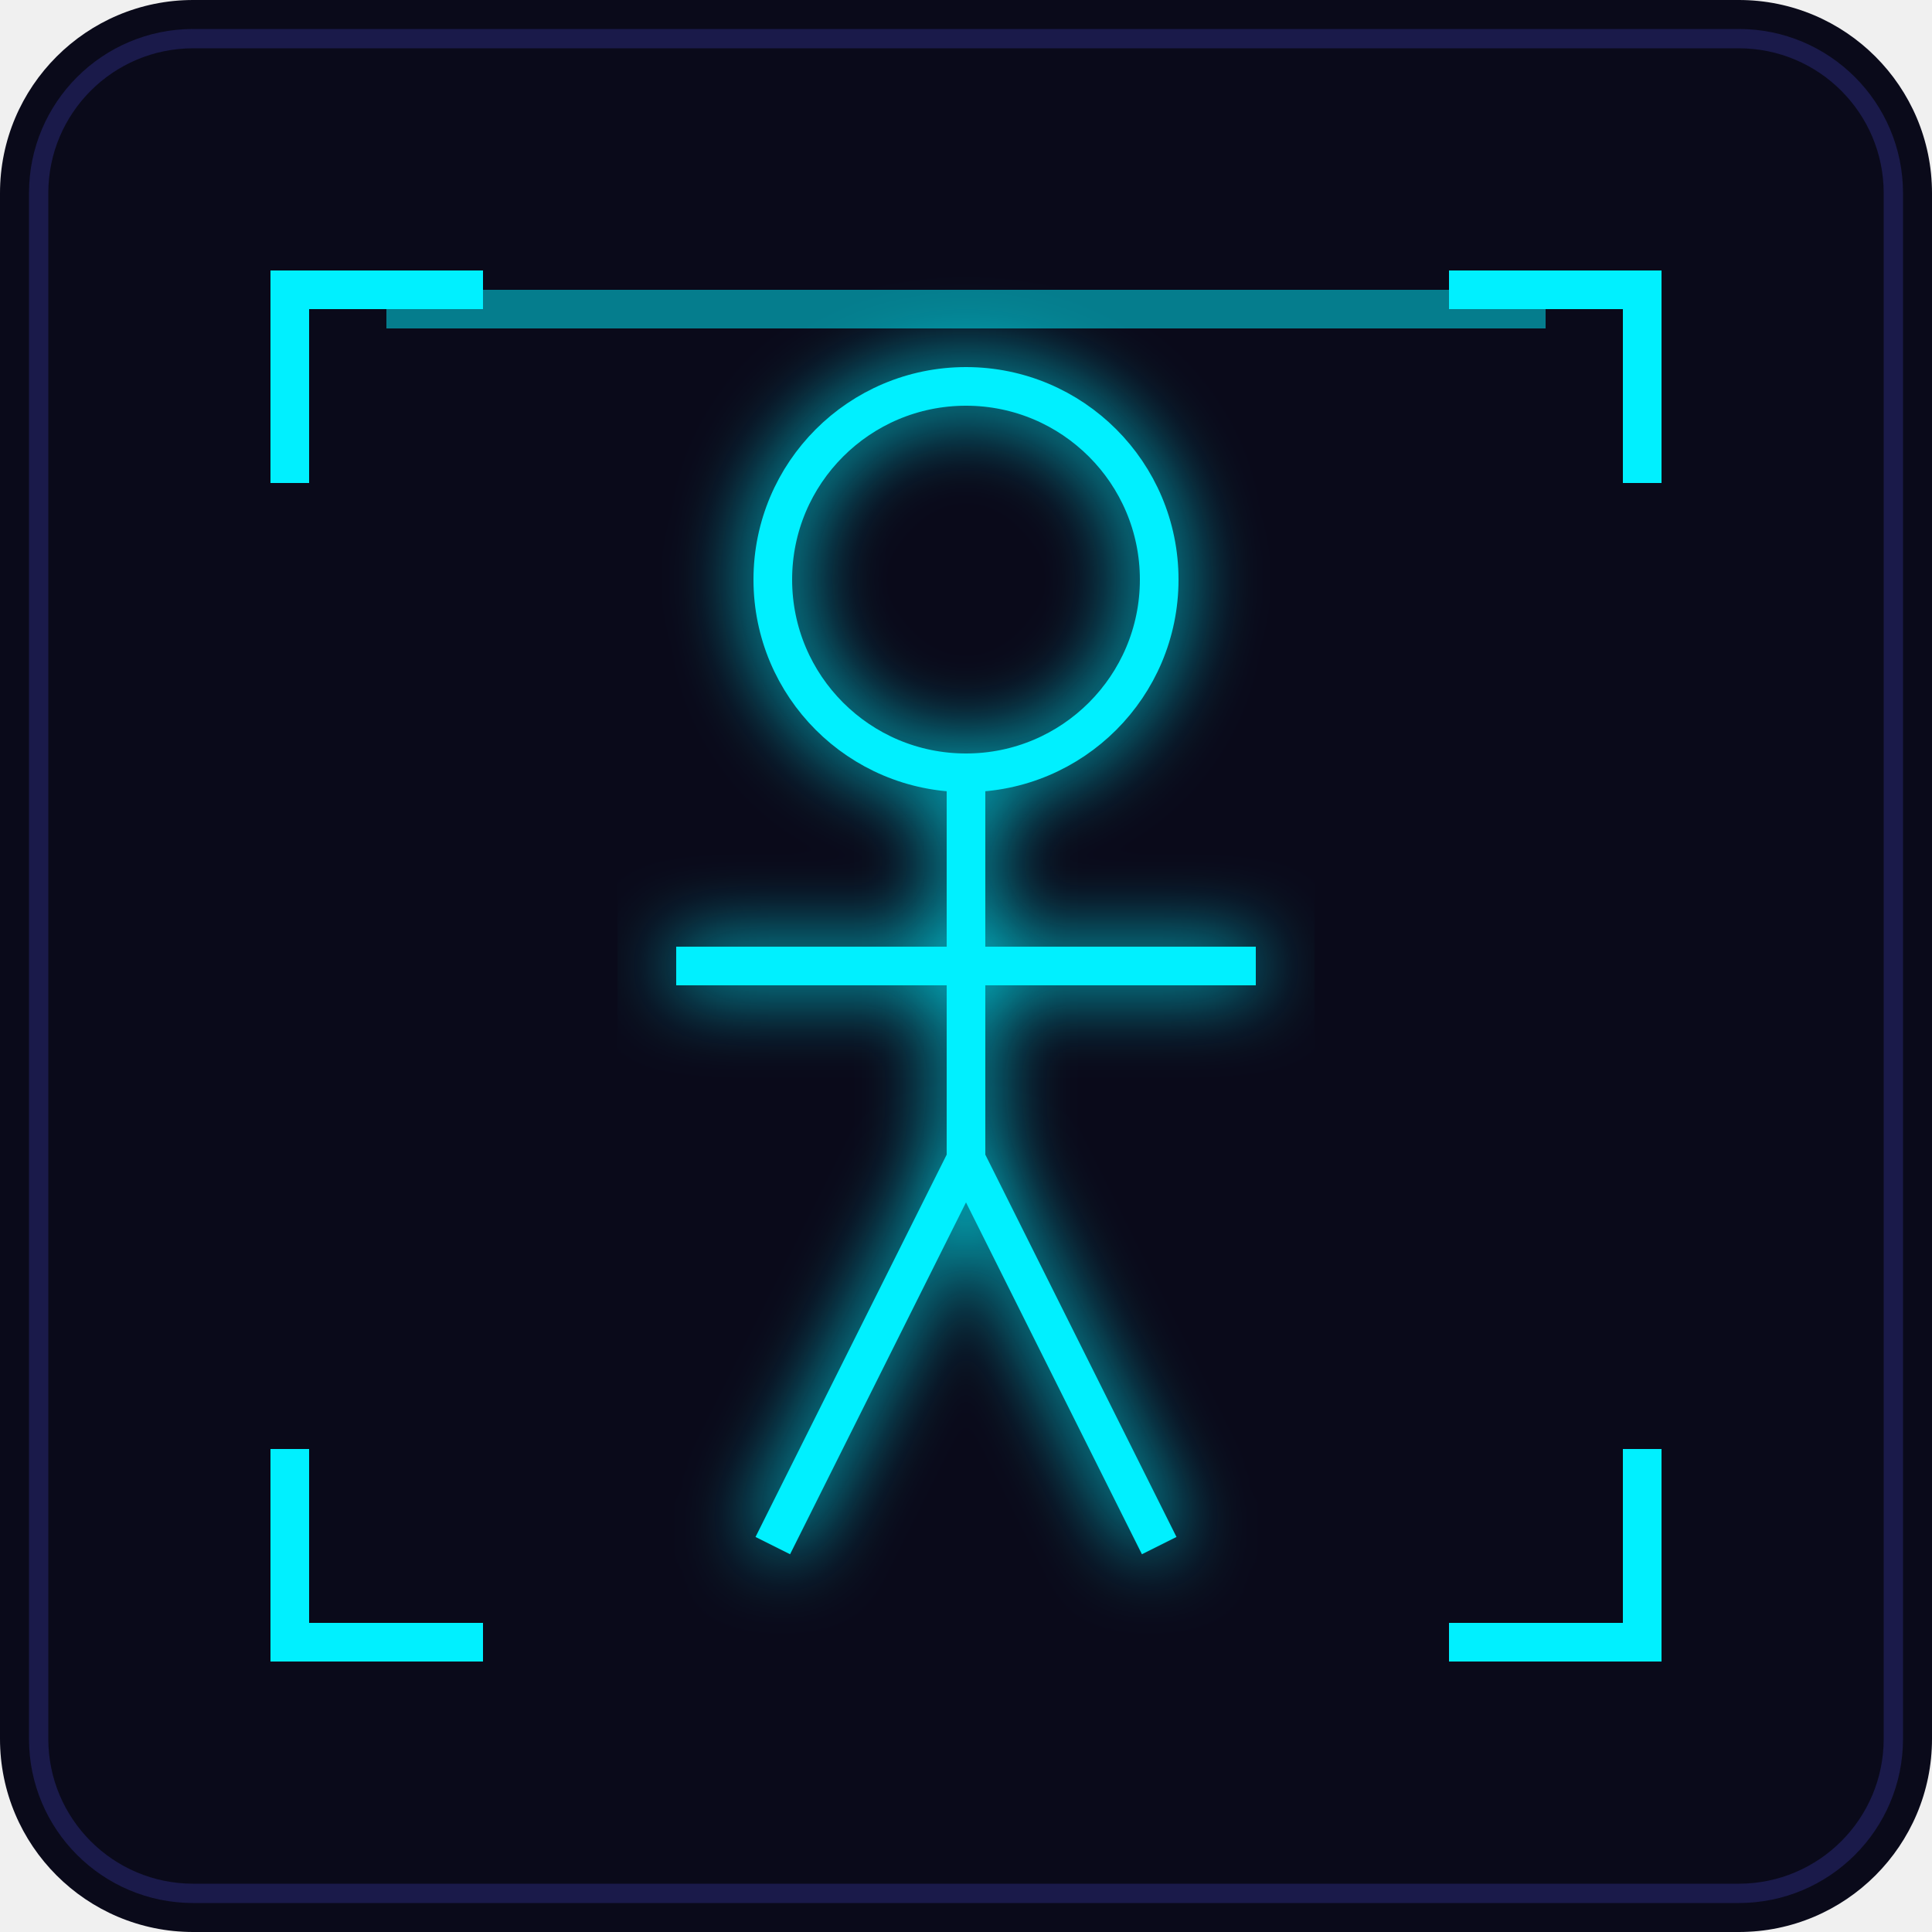
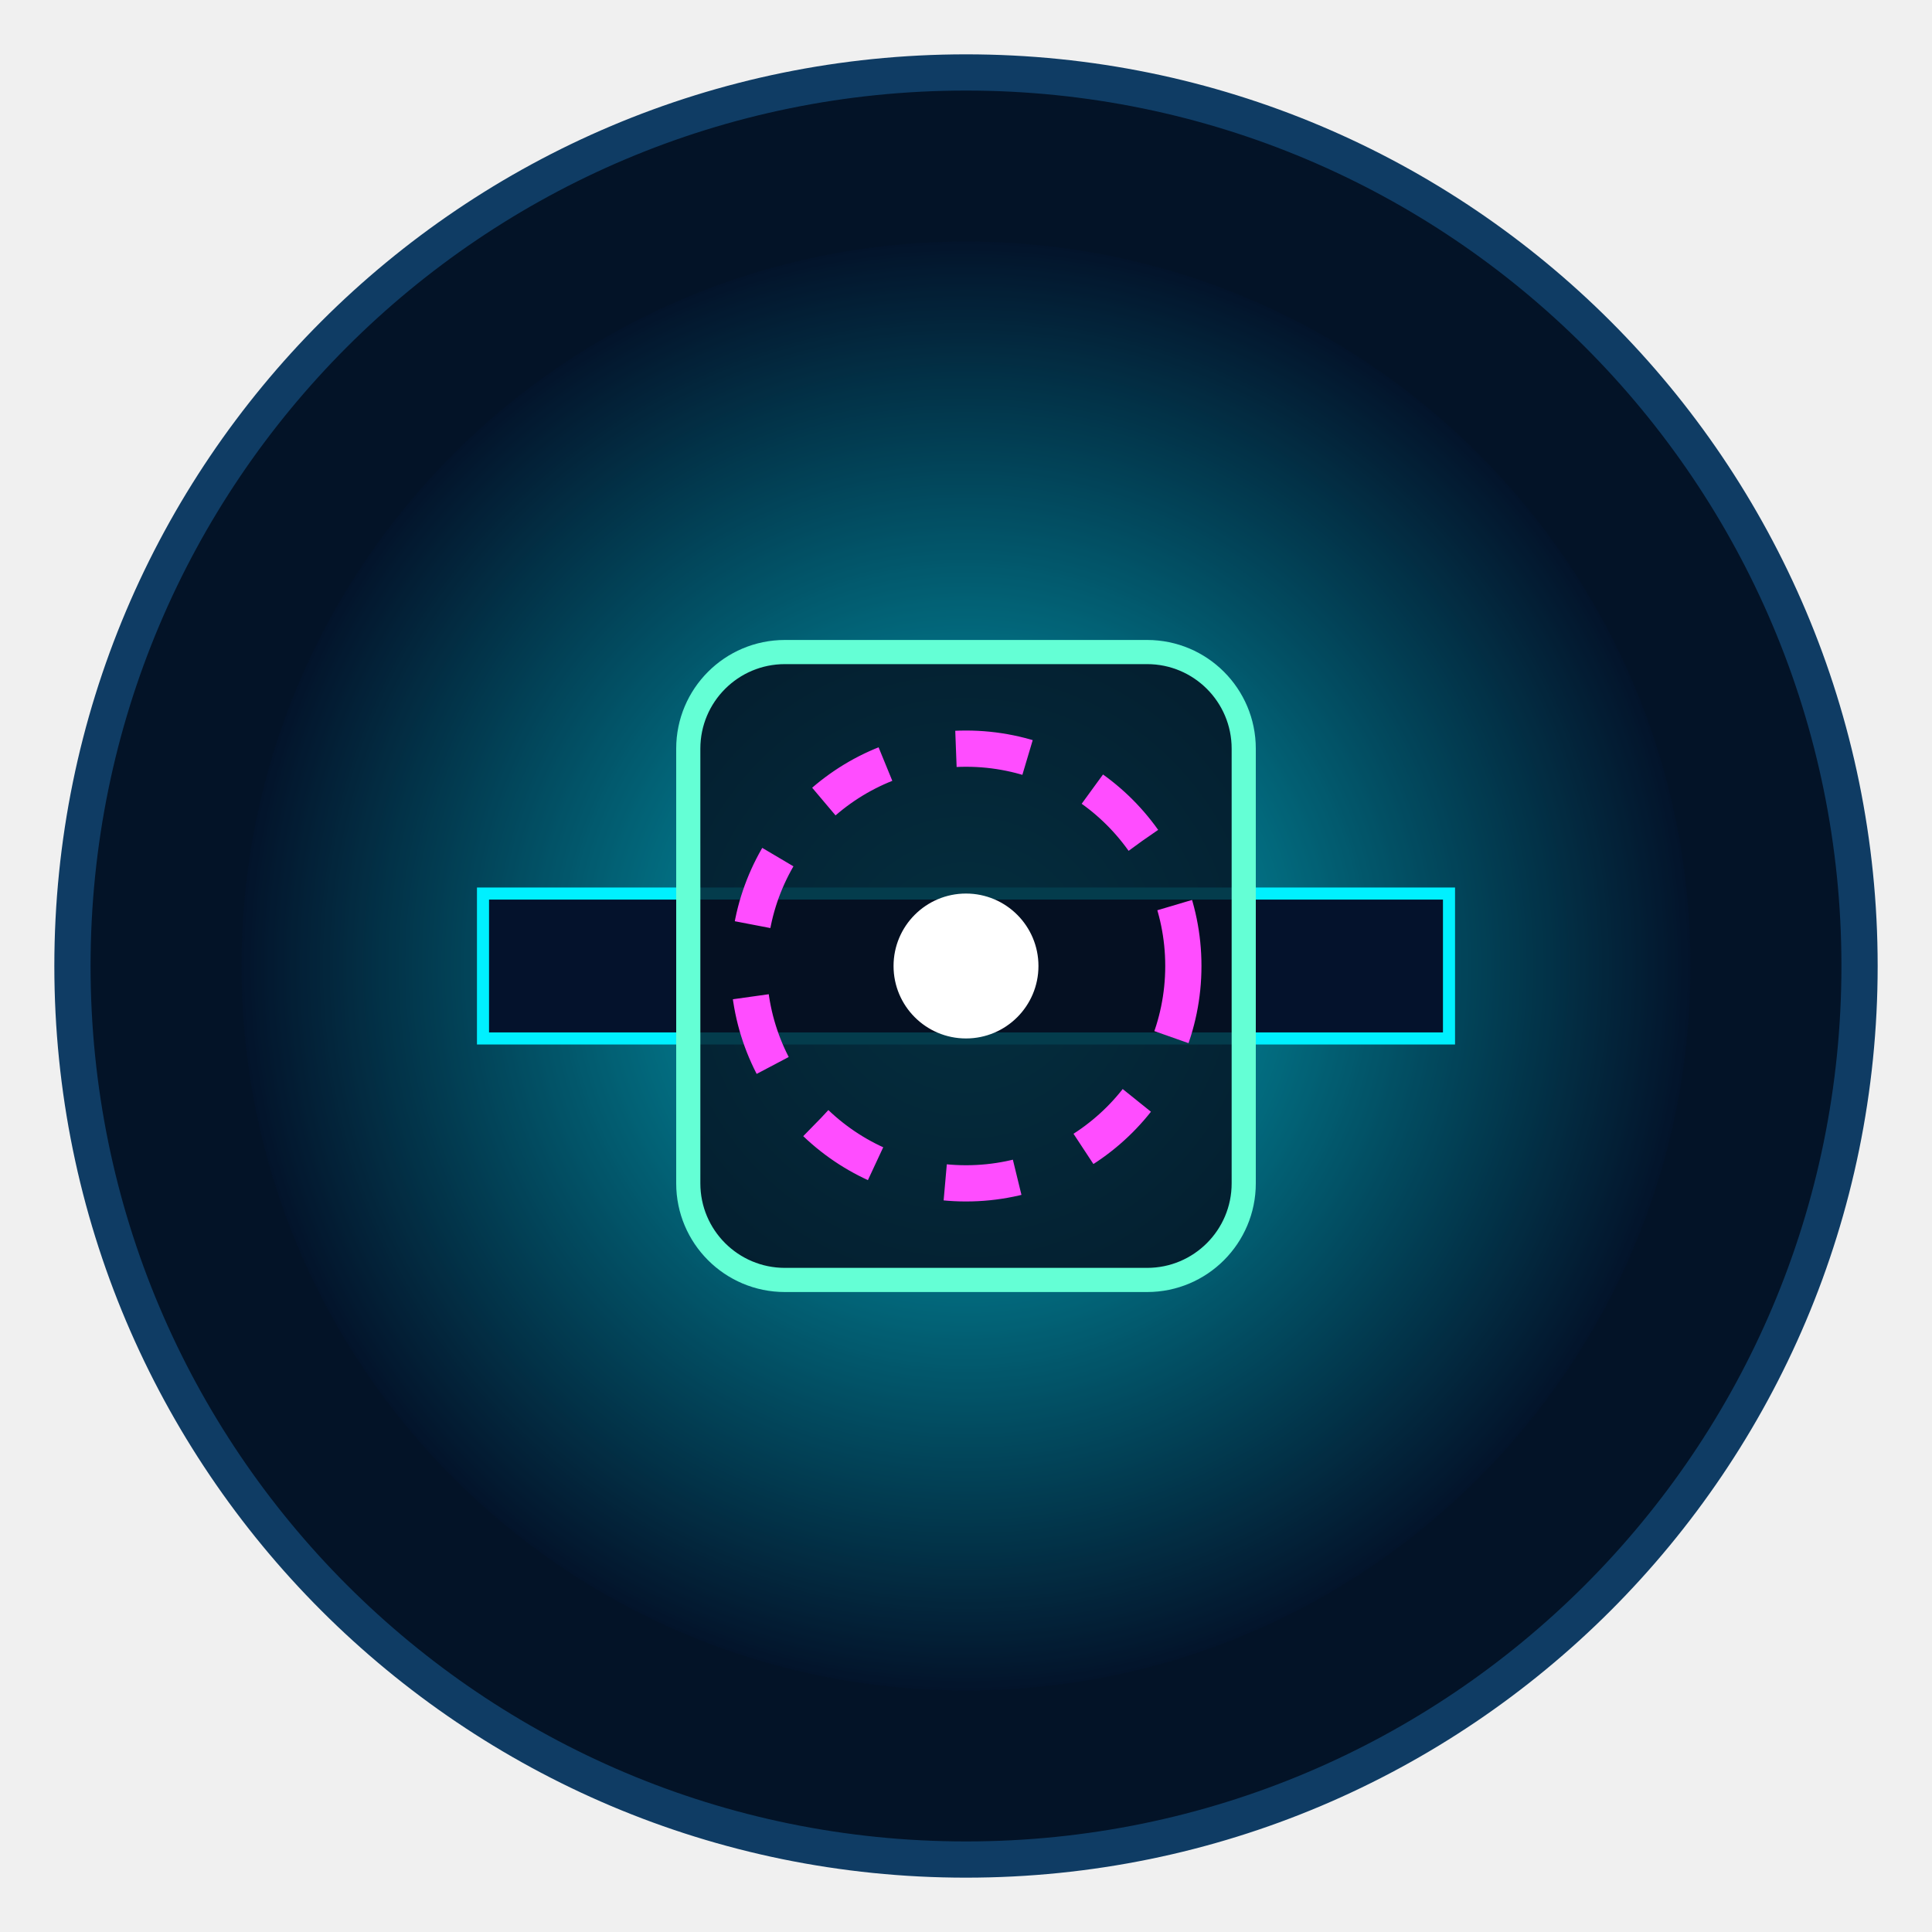
- <svg xmlns="http://www.w3.org/2000/svg" viewBox="0 0 100 100">
+ <svg xmlns="http://www.w3.org/2000/svg" width="160" height="160" viewBox="0 0 160 160">
  <defs>
-     <filter id="detGlow">
-       <feGaussianBlur stdDeviation="2" result="coloredBlur" />
-       <feMerge>
-         <feMergeNode in="coloredBlur" />
-         <feMergeNode in="SourceGraphic" />
-       </feMerge>
-     </filter>
+     <radialGradient id="det" cx="50%" cy="50%" r="50%">
+       <stop offset="0%" stop-color="#00f0ff" />
+       <stop offset="100%" stop-color="#03142c" />
+     </radialGradient>
  </defs>
-   <rect width="100" height="100" fill="#0a0a1a" rx="10" />
-   <rect x="2" y="2" width="96" height="96" fill="none" stroke="#1a1a4a" stroke-width="1" rx="8" />
-   <g transform="translate(50, 50)" filter="url(#detGlow)">
-     <circle cx="0" cy="-20" r="10" fill="none" stroke="#00f0ff" stroke-width="2" />
-     <line x1="0" y1="-10" x2="0" y2="10" stroke="#00f0ff" stroke-width="2" />
-     <line x1="-15" y1="0" x2="15" y2="0" stroke="#00f0ff" stroke-width="2" />
-     <line x1="0" y1="10" x2="-10" y2="30" stroke="#00f0ff" stroke-width="2" />
-     <line x1="0" y1="10" x2="10" y2="30" stroke="#00f0ff" stroke-width="2" />
-   </g>
-   <rect x="20" y="15" width="60" height="2" fill="#00f0ff" opacity="0.5">
-     <animate attributeName="y" values="15;85;15" dur="2s" repeatCount="indefinite" />
-   </rect>
-   <g stroke="#00f0ff" stroke-width="2" fill="none">
-     <path d="M 15 25 L 15 15 L 25 15" />
-     <path d="M 75 15 L 85 15 L 85 25" />
-     <path d="M 85 75 L 85 85 L 75 85" />
-     <path d="M 25 85 L 15 85 L 15 75" />
-   </g>
+   <circle cx="80" cy="80" r="74" fill="#031327" stroke="#0f3c64" stroke-width="3" />
+   <circle cx="80" cy="80" r="60" fill="url(#det)" opacity="0.7" />
+   <path d="M40 74h80v12H40z" fill="#04122c" stroke="#00f0ff" />
+   <rect x="57" y="54" width="46" height="52" rx="8" fill="rgba(5,15,32,0.8)" stroke="#64ffd5" stroke-width="2" />
+   <circle cx="80" cy="80" r="18" fill="none" stroke="#ff4dff" stroke-width="3" stroke-dasharray="6 6">
+     <animate attributeName="stroke-dashoffset" values="0;40" dur="3s" repeatCount="indefinite" />
+   </circle>
+   <circle cx="80" cy="80" r="6" fill="#ffffff" />
</svg>
